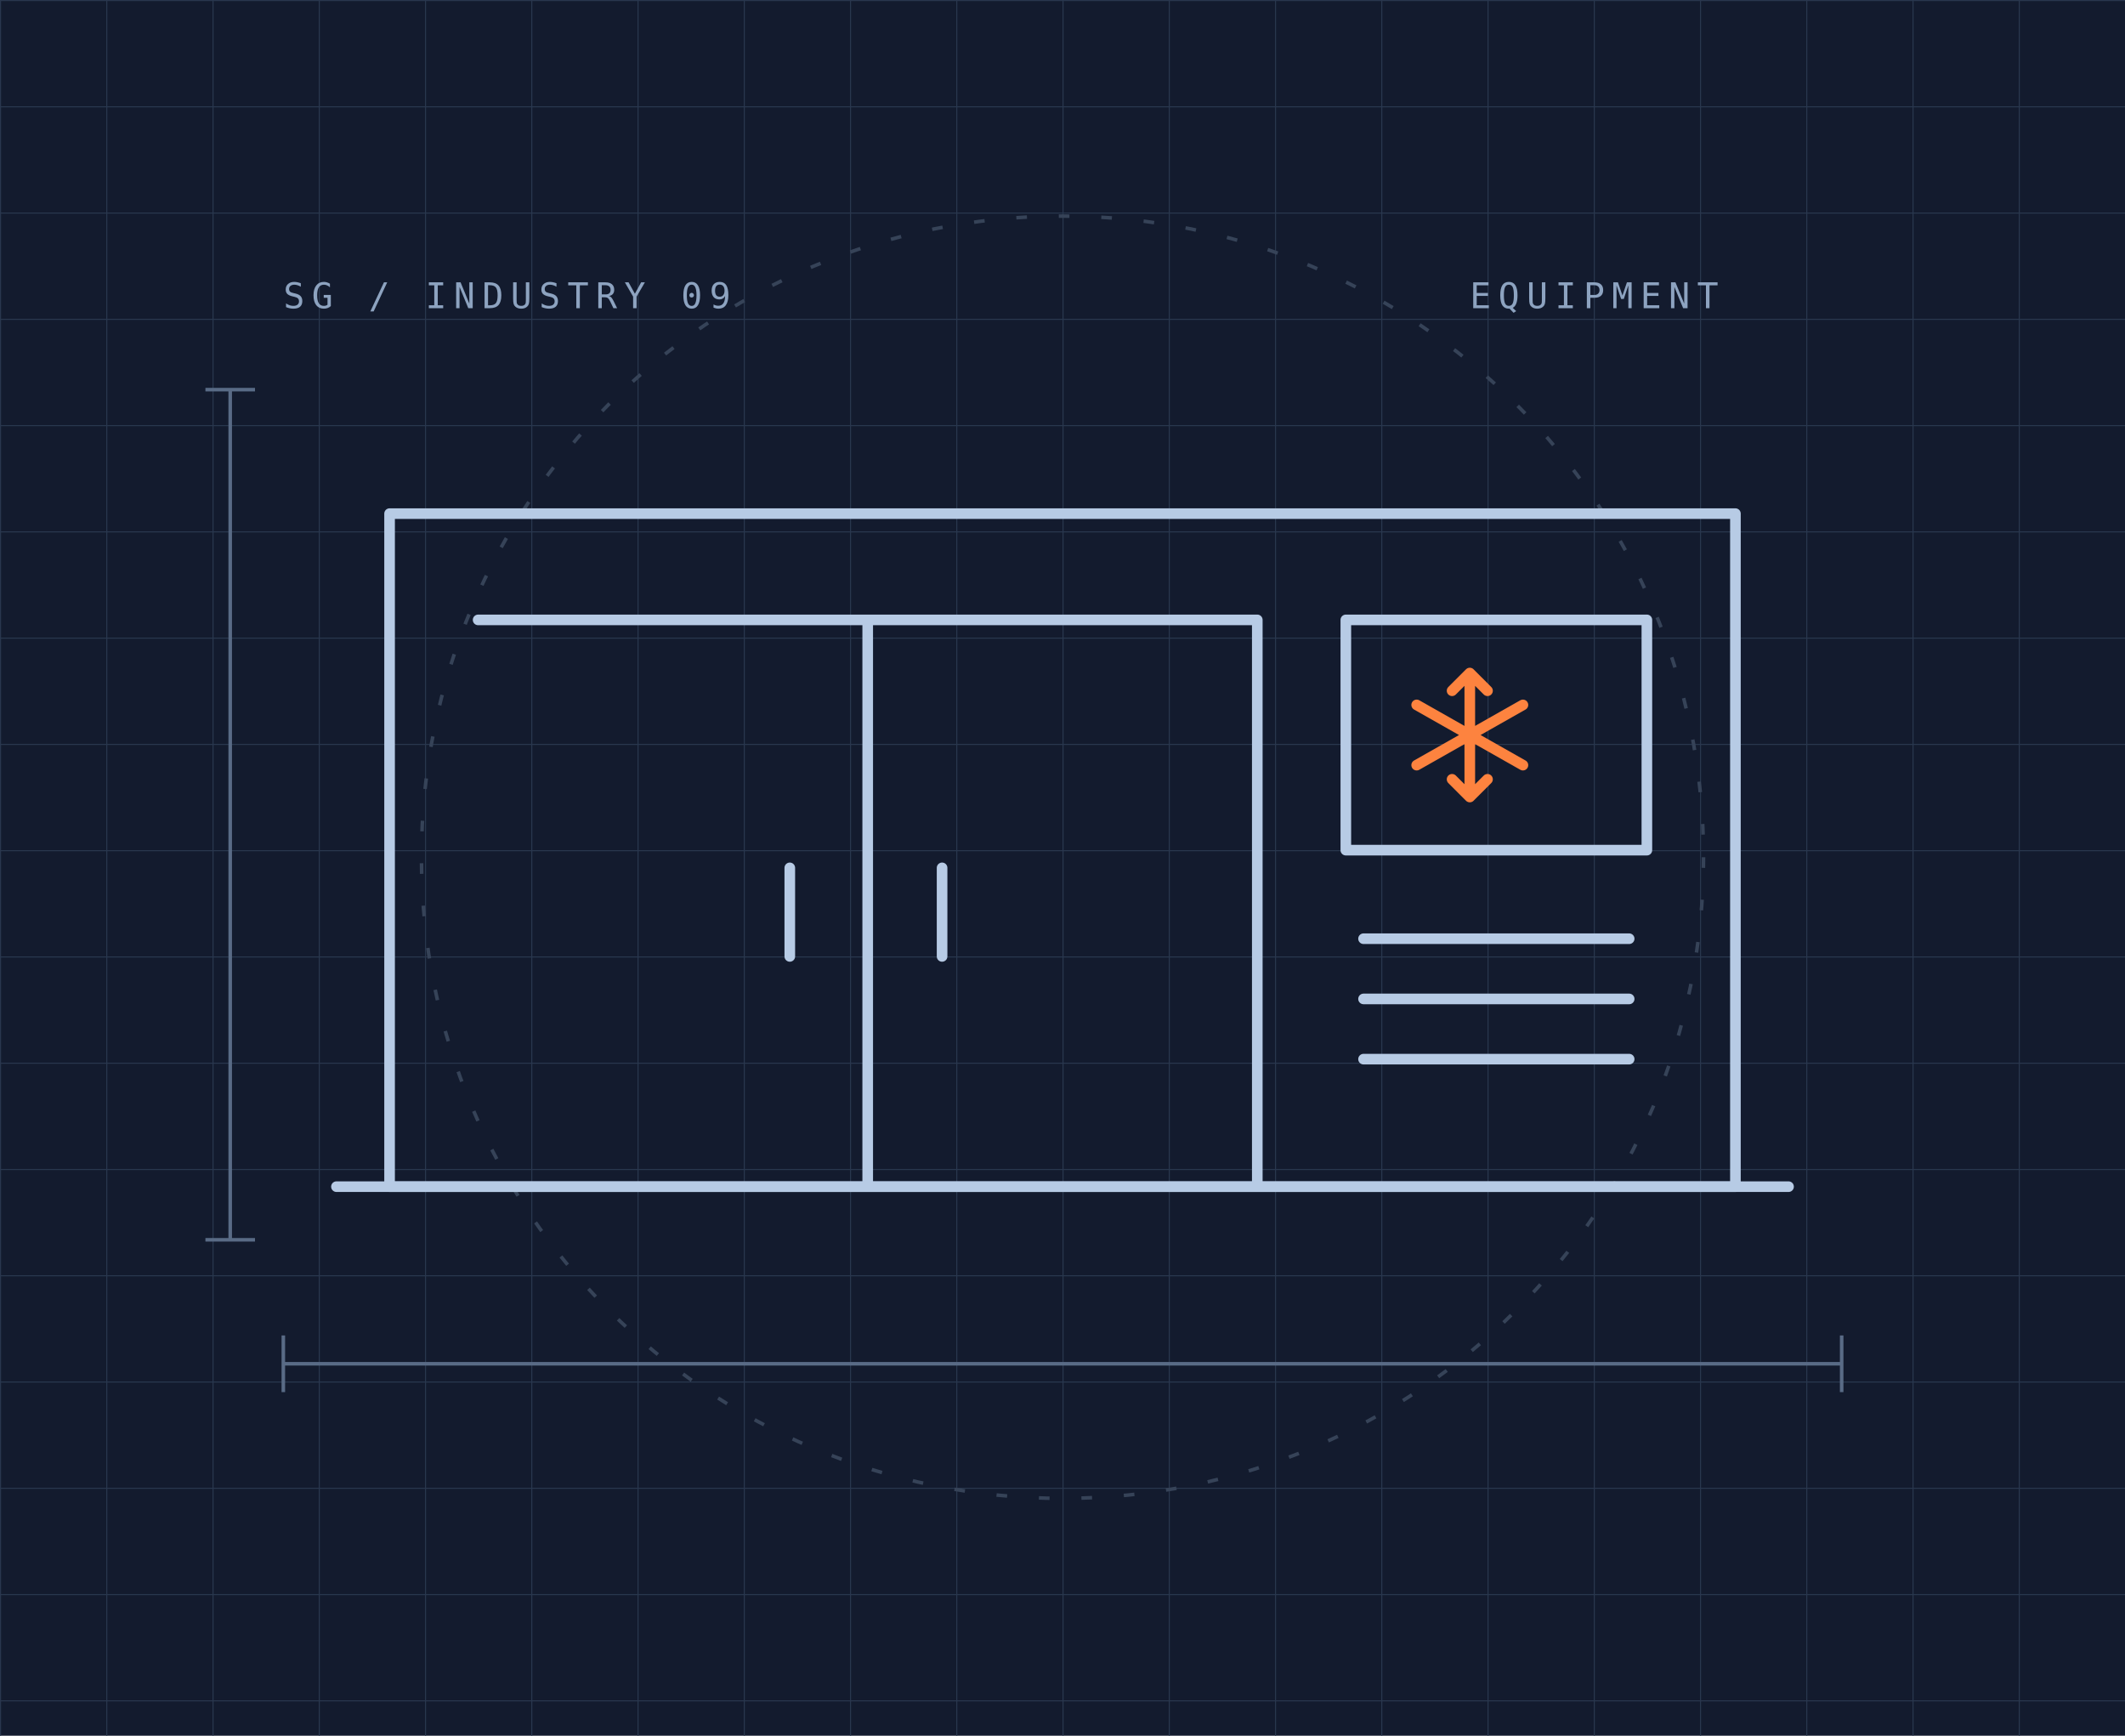
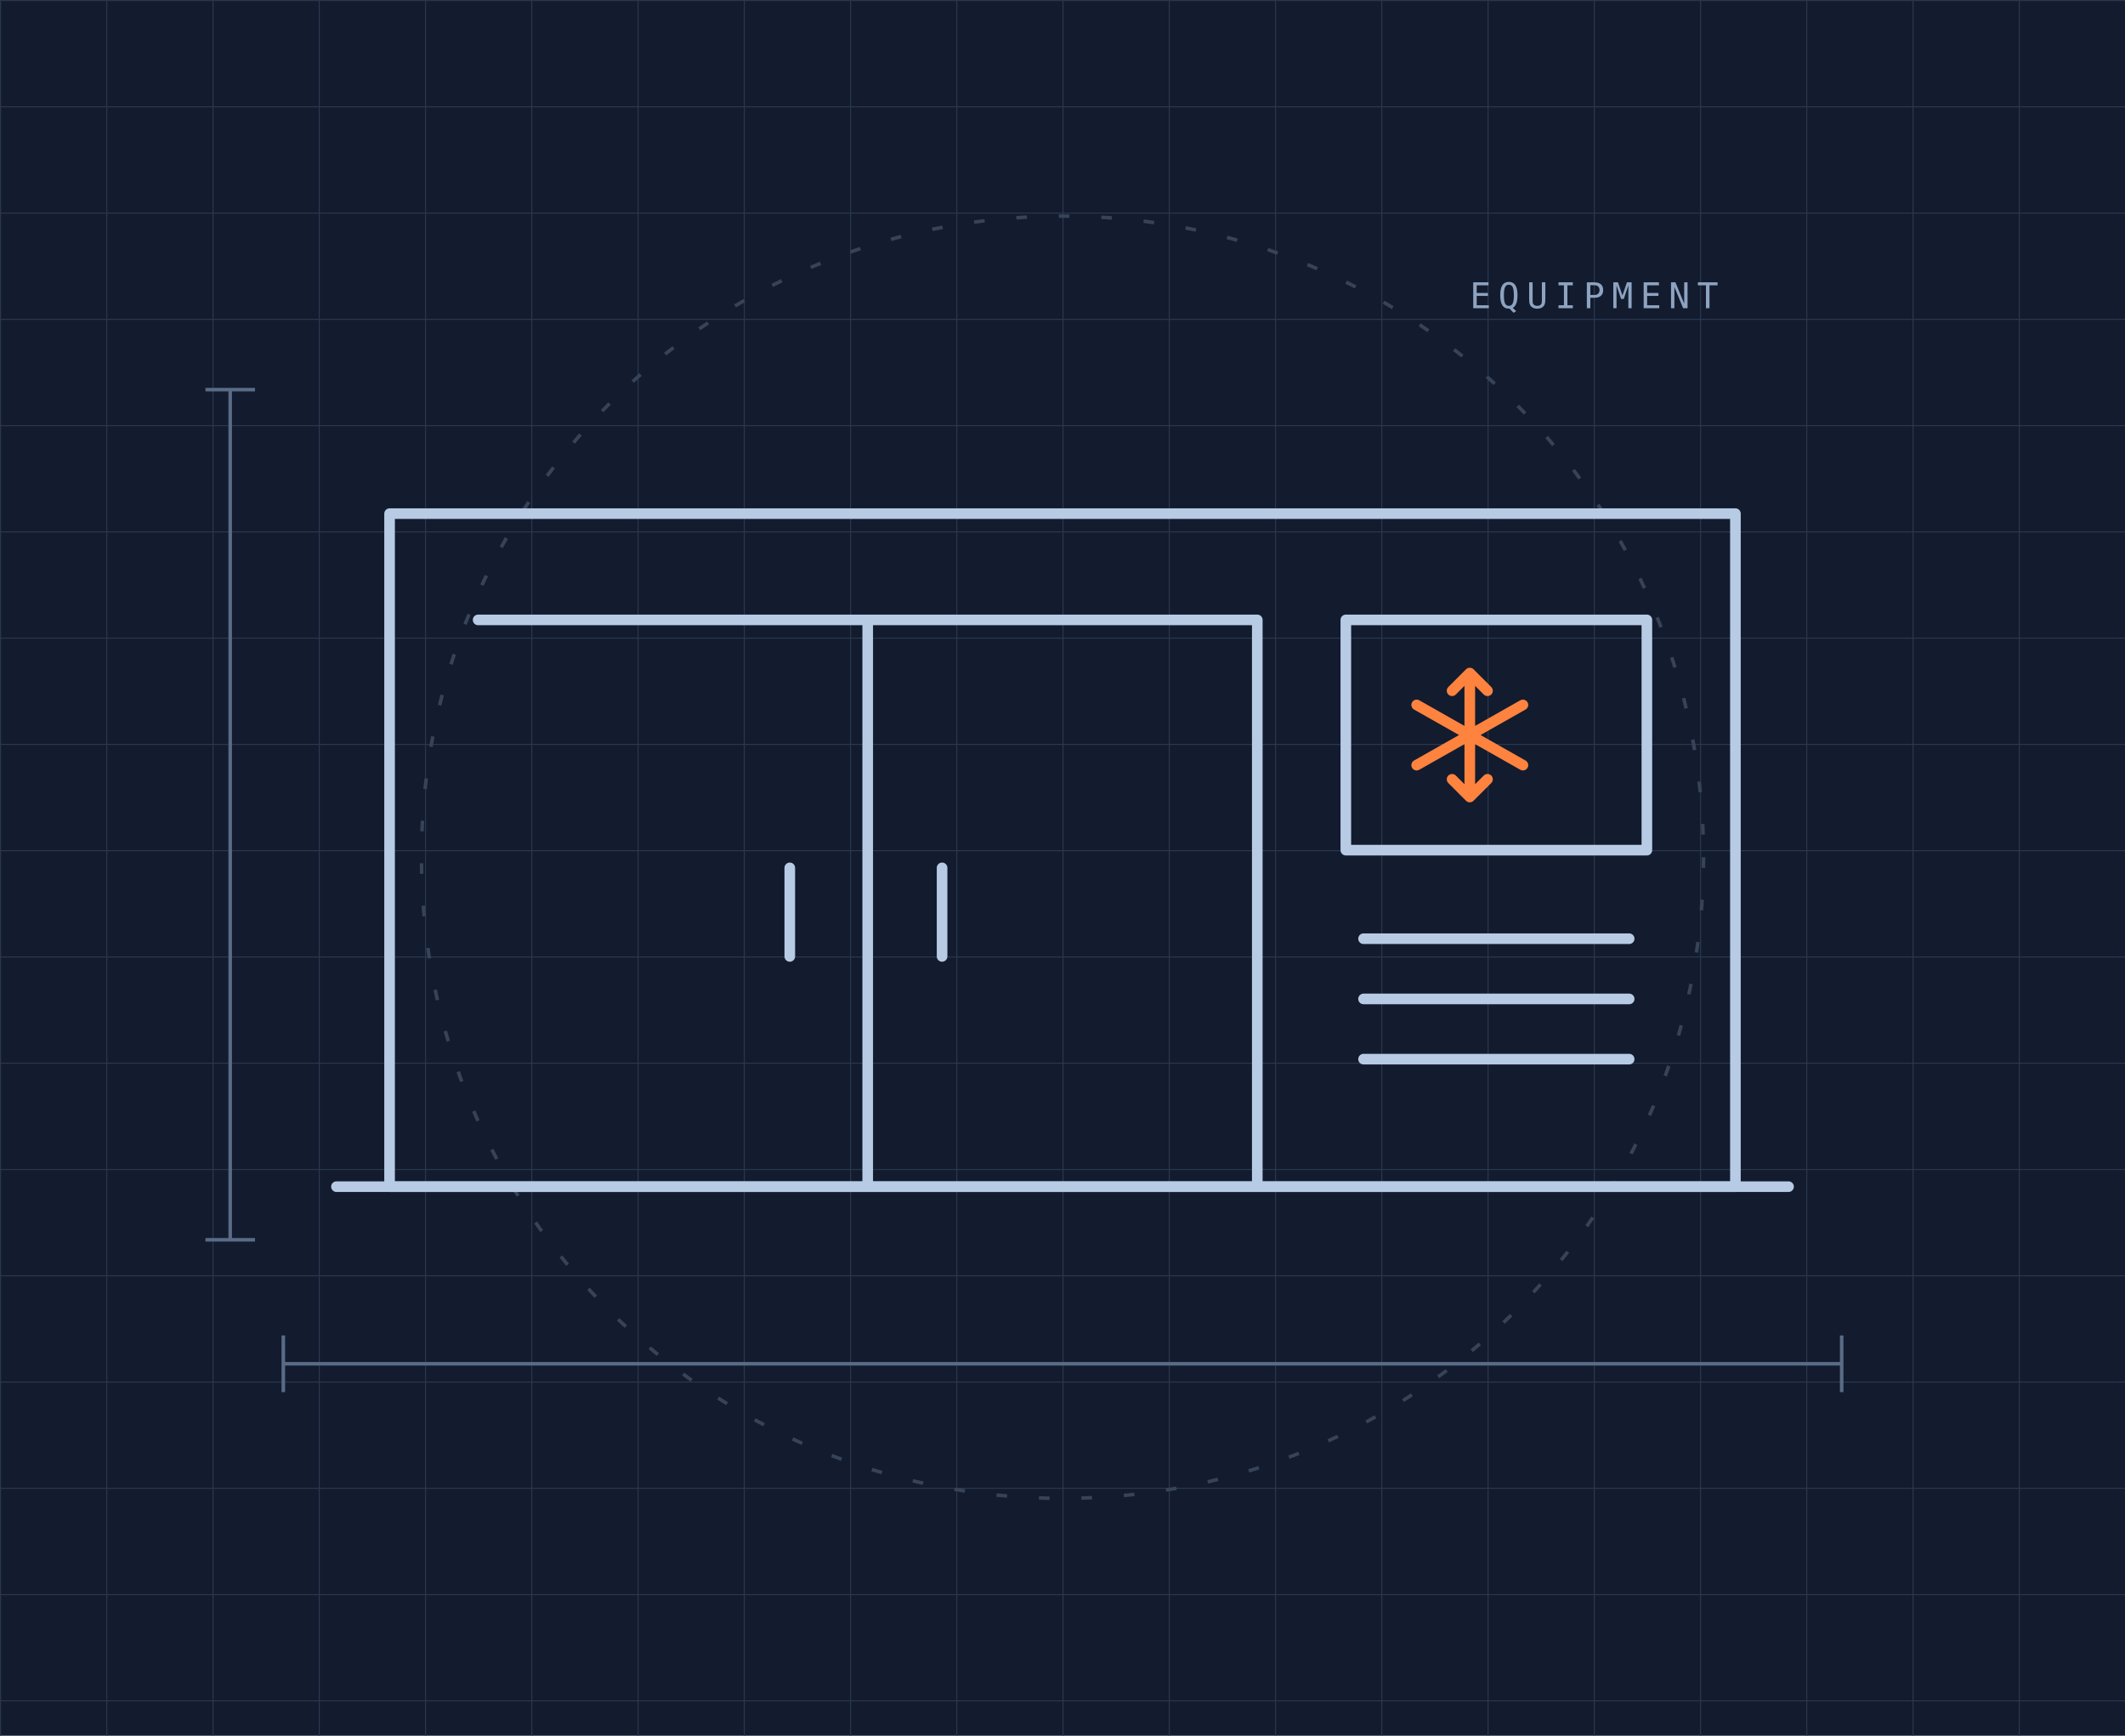
<svg xmlns="http://www.w3.org/2000/svg" viewBox="0 0 600 490" role="img" aria-labelledby="title">
  <defs>
    <pattern id="grid" width="30" height="30" patternUnits="userSpaceOnUse">
      <path d="M30 0H0V30" fill="none" stroke="#29374e" stroke-width=".6" />
    </pattern>
  </defs>
  <rect width="600" height="490" fill="#131b2e" />
  <rect width="600" height="490" fill="url(#grid)" />
  <circle cx="300" cy="242" r="181" fill="none" stroke="#364358" stroke-dasharray="3 9" />
  <style>.hot{stroke:#fd833f}</style>
  <g stroke="#b7cbe5" stroke-width="3" fill="none" stroke-linecap="round" stroke-linejoin="round">
    <path d="M110 145h380v190H110zM135 175h220v160M245 175v160M380 175h85v65h-85zM385 265h75M385 282h75M385 299h75" />
    <path class="hot" d="M415 190v35M400 199l30 17M430 199l-30 17M415 190l-5 5M415 190l5 5M415 225l-5-5M415 225l5-5" />
    <path d="M223 245v25M266 245v25M95 335h410" />
  </g>
  <g stroke="#596b86" fill="none">
    <path d="M80 385H520M80 377v16M520 377v16M65 110v240M58 110h14M58 350h14" />
  </g>
  <g fill="#8da3c0" font-family="monospace" font-size="10" letter-spacing="2">
-     <text x="80" y="87">SG / INDUSTRY 09</text>
    <text x="415" y="87">EQUIPMENT</text>
  </g>
</svg>
